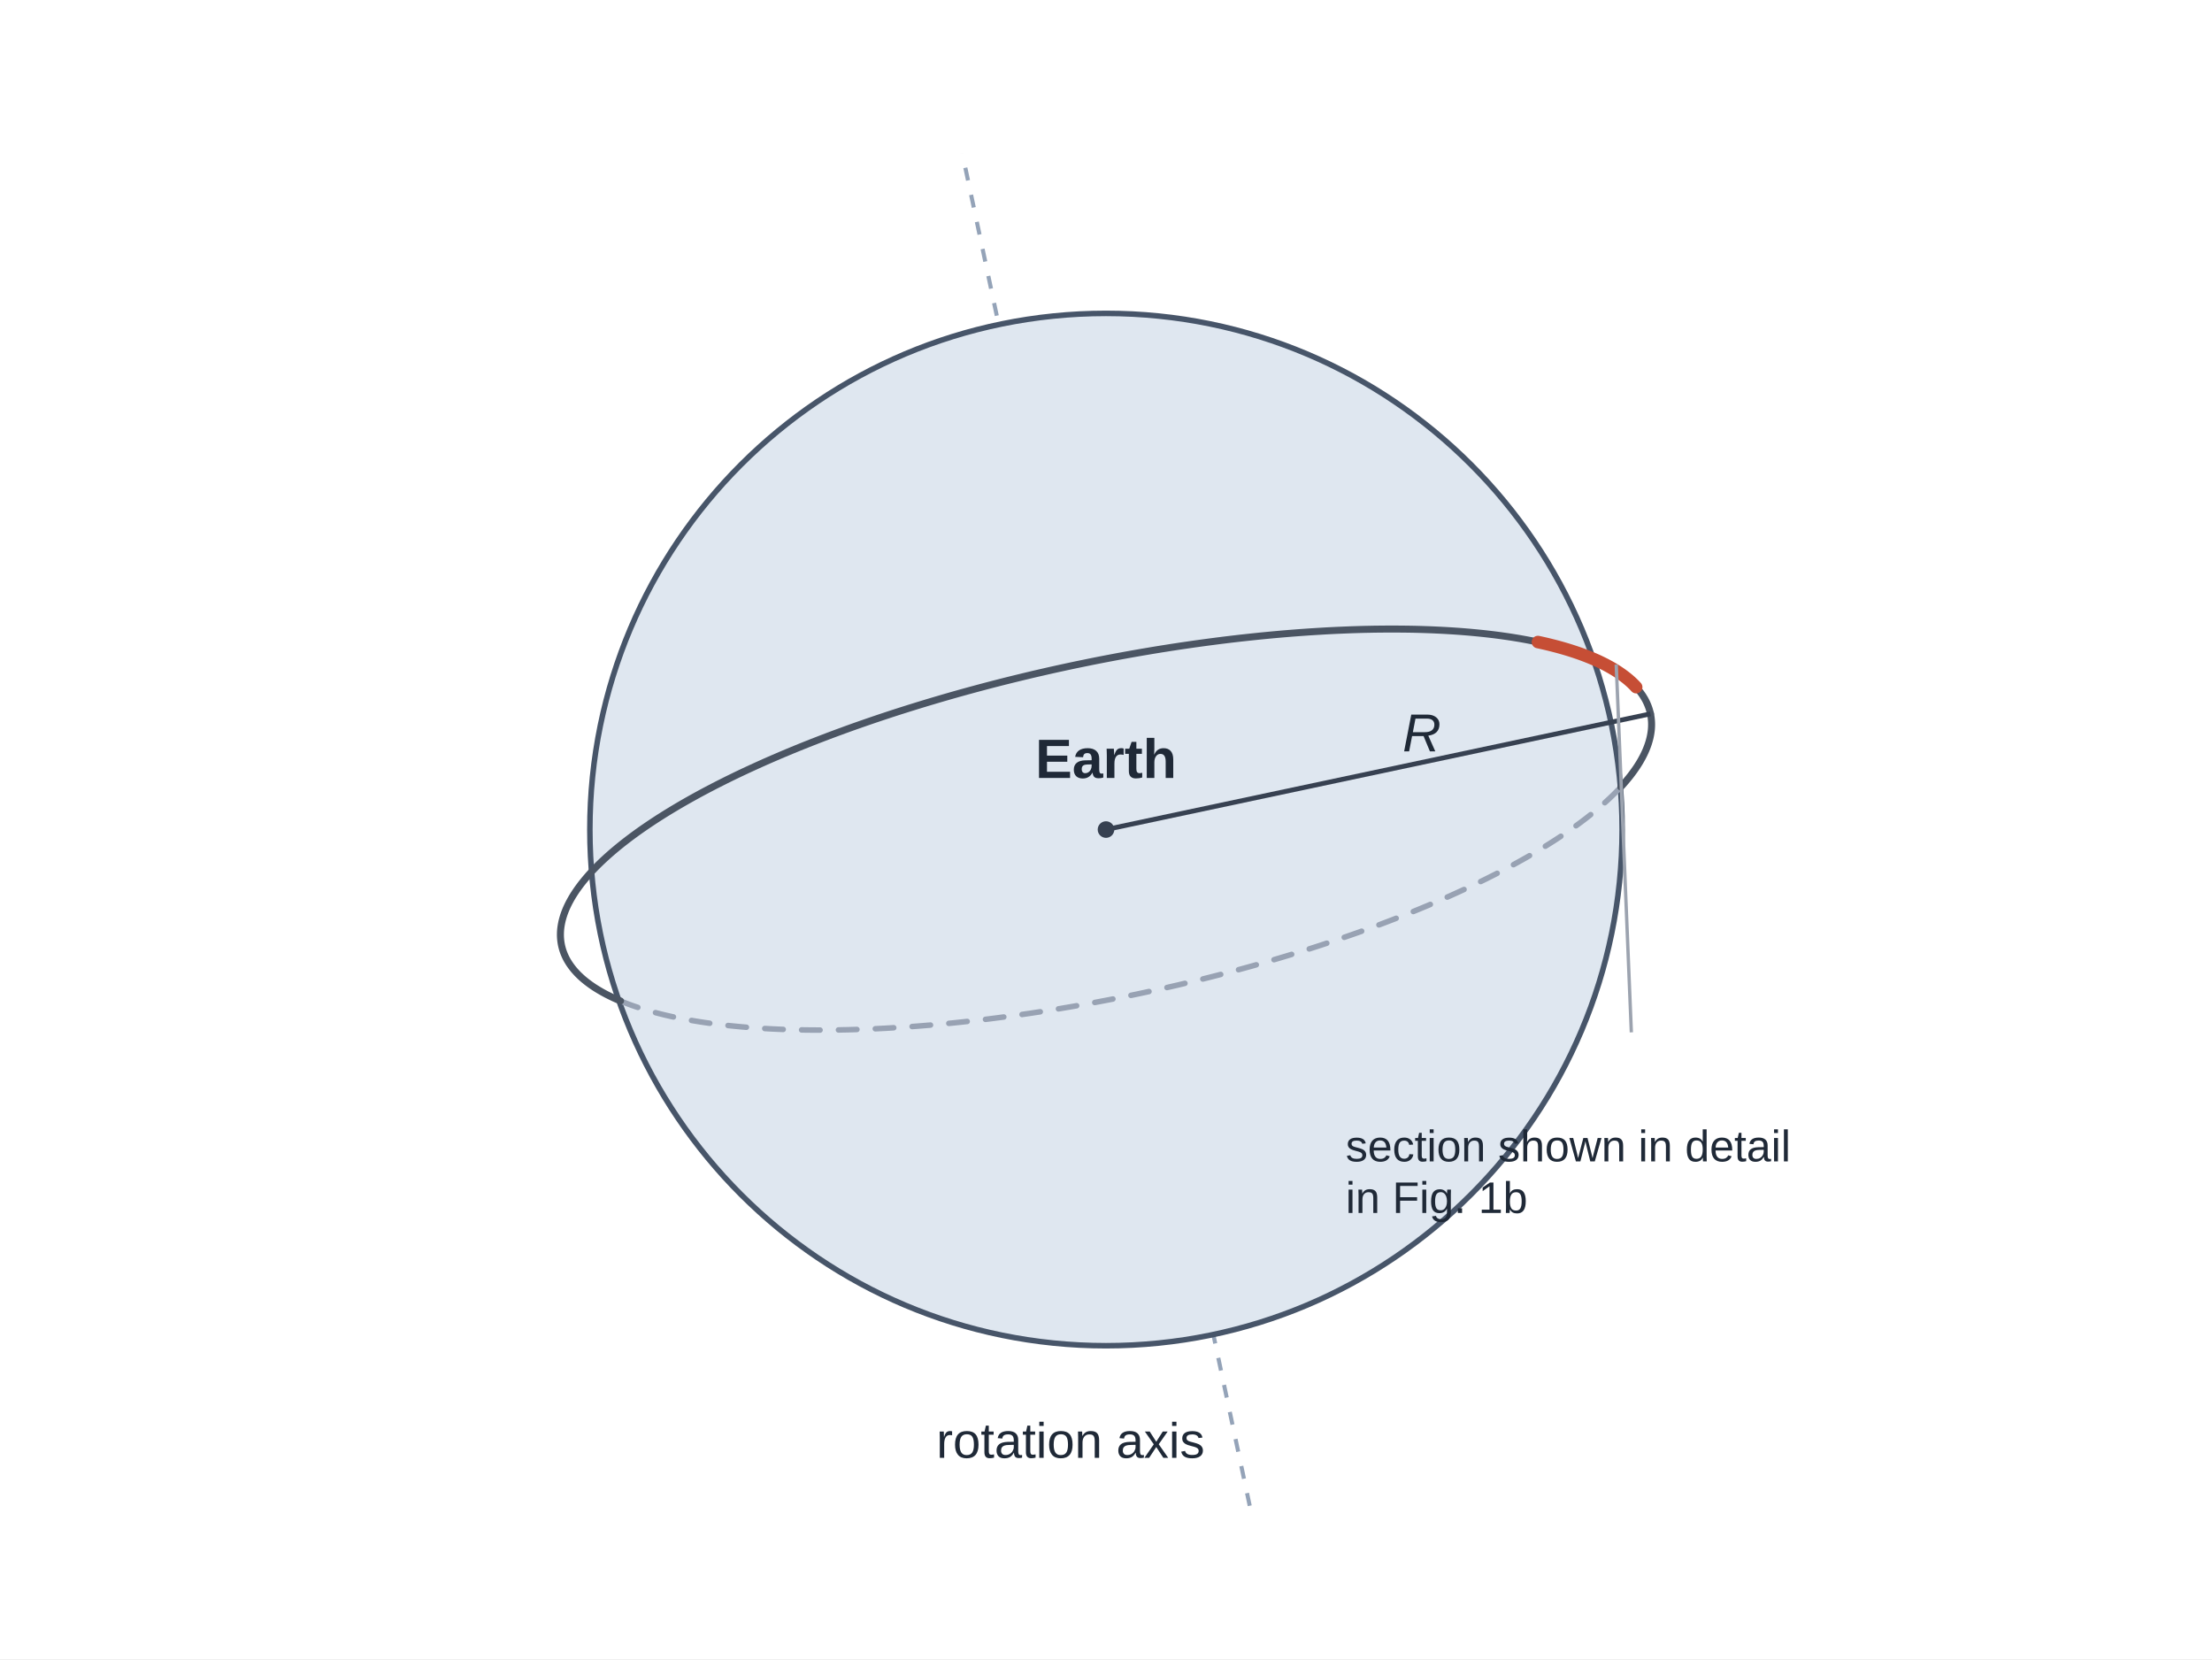
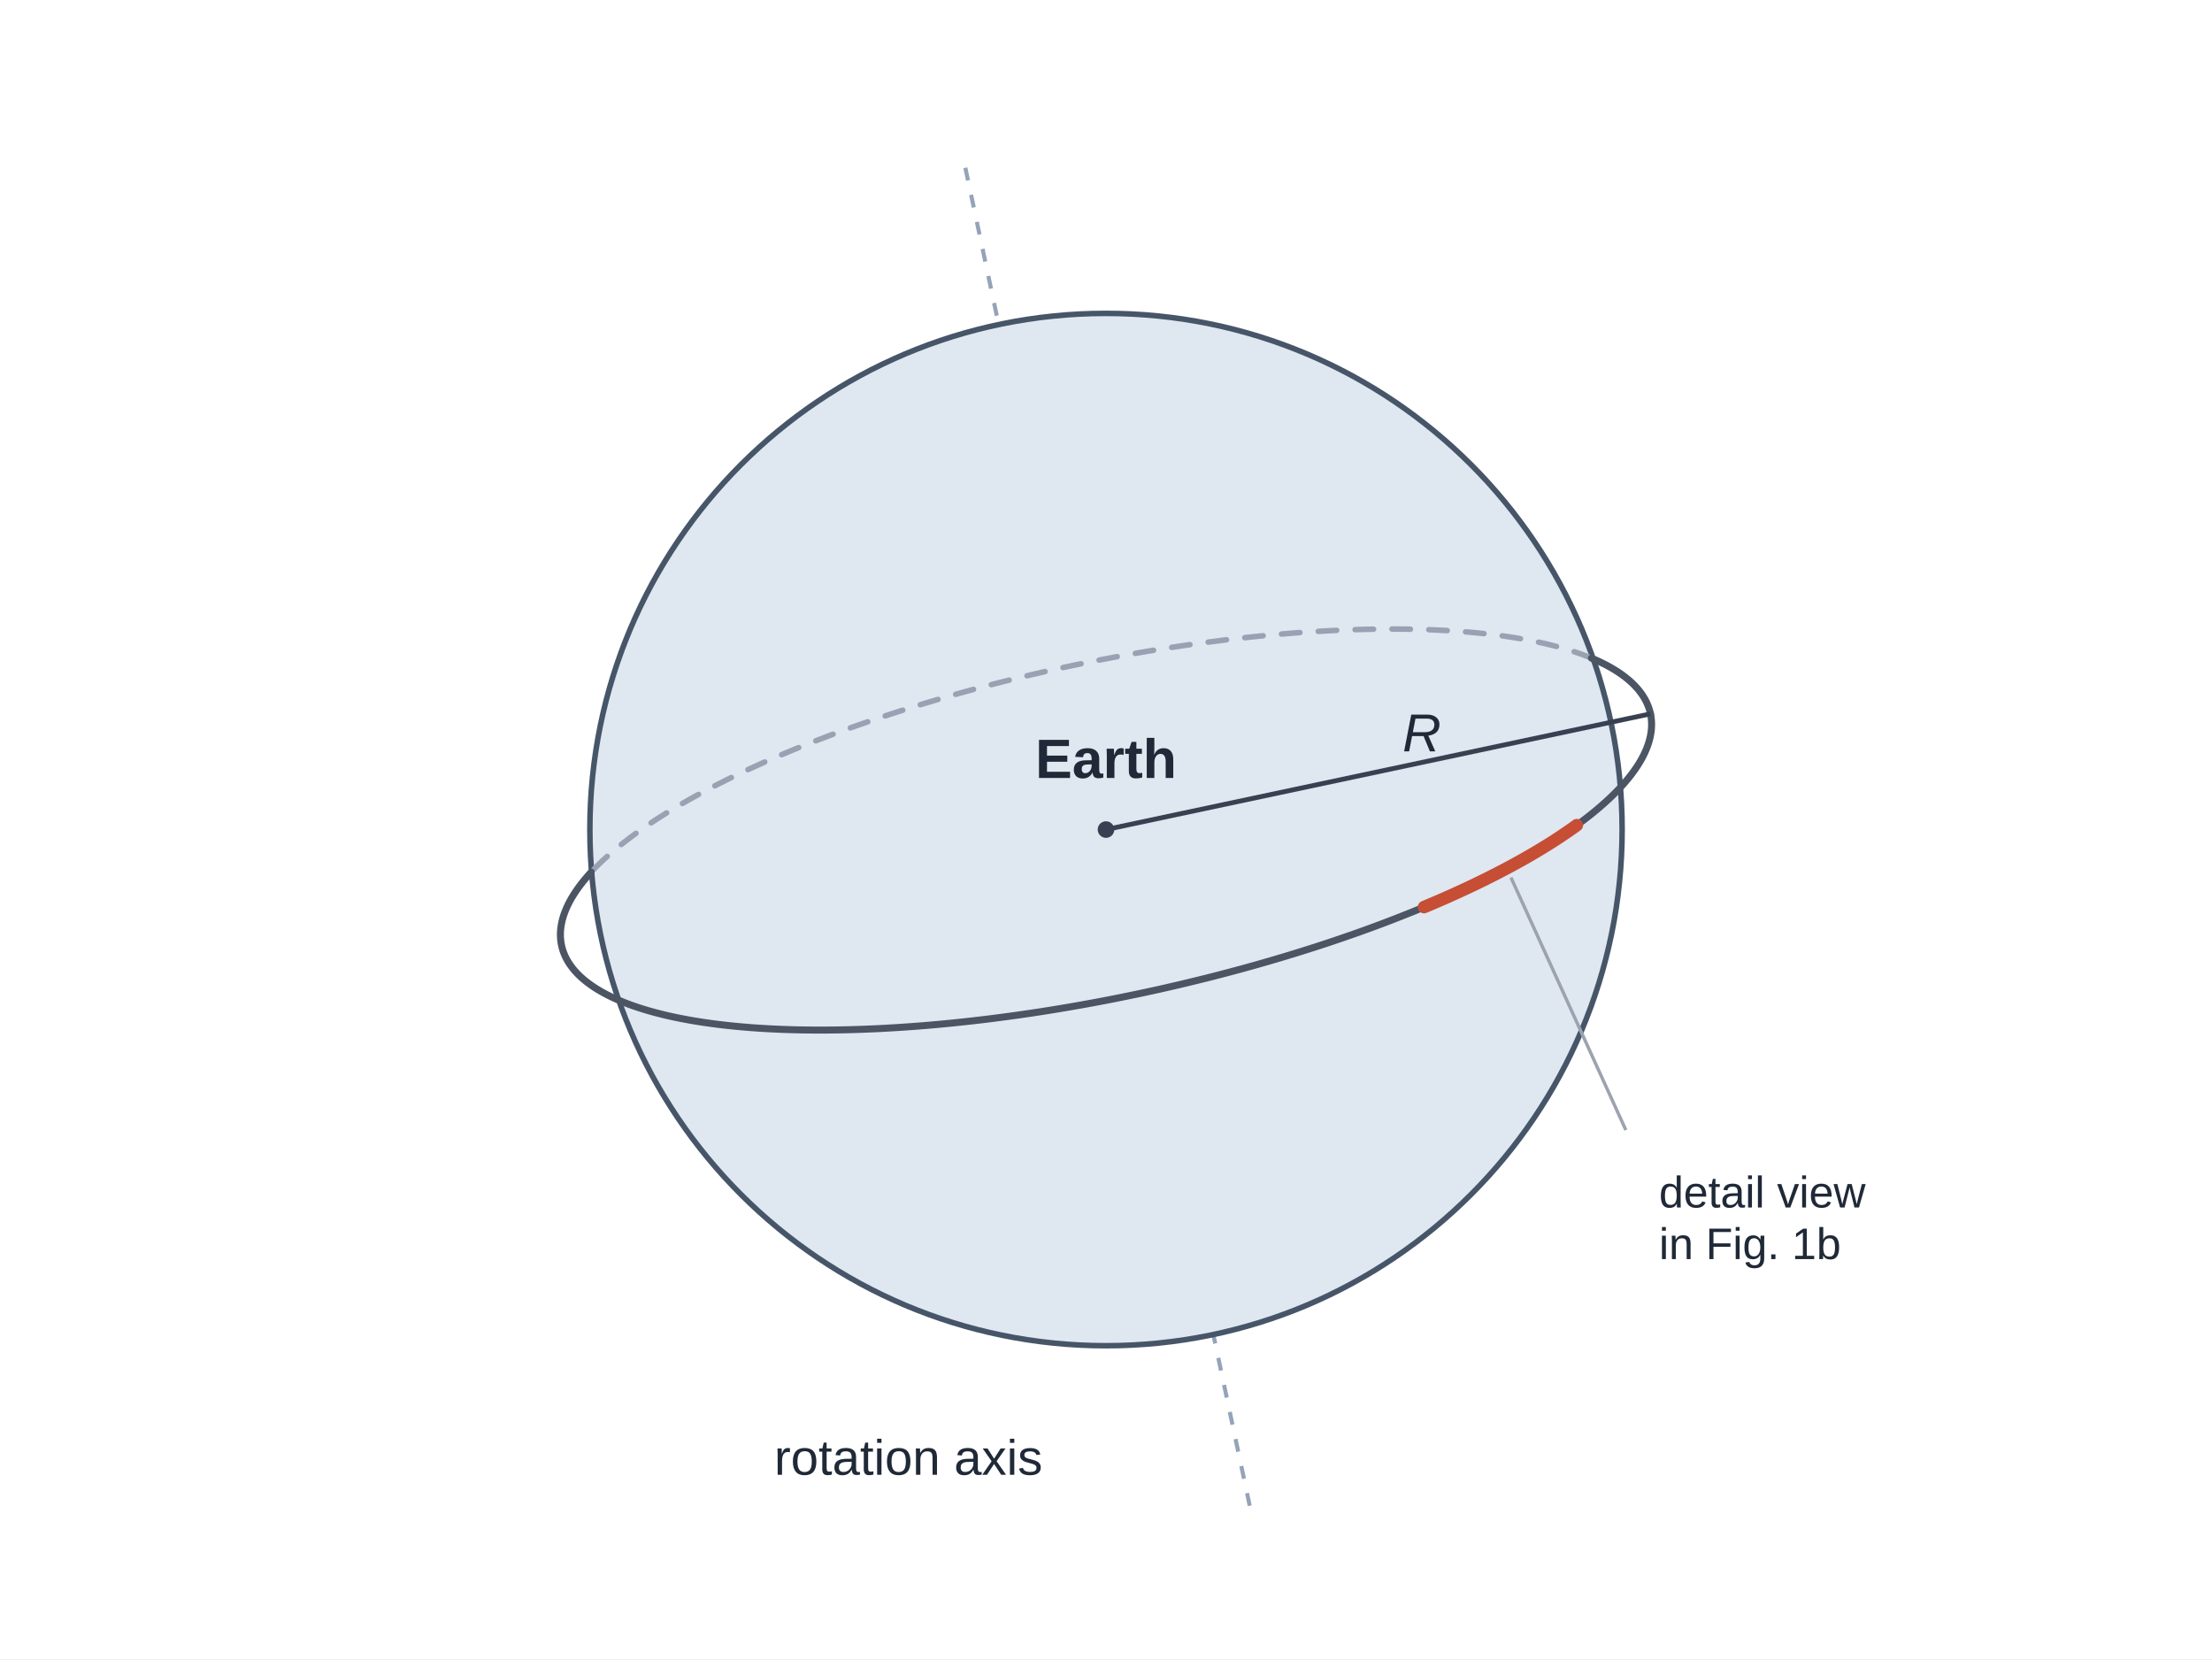
<svg xmlns="http://www.w3.org/2000/svg" width="1200" height="900" viewBox="0 0 1200 900" role="img" aria-labelledby="title desc">
  <defs>
    <style>
      text { font-family: Arial, Helvetica, sans-serif; fill: #1f2937; }
      .earth-fill { fill: #dfe7f0; }
      .earth-stroke { fill: none; stroke: #475569; stroke-width: 3.0; }
      .ring-visible { fill: none; stroke: #4b5563; stroke-width: 3.8; stroke-linecap: round; stroke-linejoin: round; }
      .ring-hidden { fill: none; stroke: #98a2b3; stroke-width: 3.0; stroke-dasharray: 10 10; stroke-linecap: round; stroke-linejoin: round; }
      .sector { fill: none; stroke: #c64e35; stroke-width: 6.8; stroke-linecap: round; }
      .radius { fill: none; stroke: #374151; stroke-width: 2.6; }
      .axis { fill: none; stroke: #94a3b8; stroke-width: 2.2; stroke-dasharray: 7 8; }
      .leader { fill: none; stroke: #9ca3af; stroke-width: 1.8; }
      .earth-label { font-size: 30px; font-weight: 600; }
      .label { font-size: 27px; font-weight: 500; }
      .label-small { font-size: 24px; font-weight: 500; }
      .math { font-size: 29px; font-style: italic; }
      .label-box { fill: #ffffff; stroke: #e2e8f0; stroke-width: 0.9; opacity: 0.92; }
      .center-dot { fill: #374151; }
    </style>
  </defs>
  <rect width="1200" height="900" fill="#ffffff" />
  <g id="earth_rotation_axis">
    <path d="M 677.97,816.81 L 522.03,83.19" class="axis" />
-     <text x="507.97" y="790.81" class="label">rotation axis</text>
+     <text x="420.00" y="800.00" class="label">rotation axis</text>
  </g>
  <g id="earth">
    <circle cx="600.00" cy="450.00" r="280.00" class="earth-fill" />
    <circle cx="600.00" cy="450.00" r="280.00" class="earth-stroke" />
    <text x="600.00" y="422.00" class="earth-label" text-anchor="middle">Earth</text>
  </g>
  <g id="ring_hidden">
-     <path d="M 336.65,542.99 L 337.84,543.48 L 339.05,543.96 L 340.28,544.44 L 341.53,544.91 L 342.79,545.37 L 344.08,545.82 L 345.39,546.26 L 346.72,546.70 L 348.06,547.13 L 349.43,547.56 L 350.81,547.97 L 352.21,548.38 L 353.64,548.78 L 355.08,549.18 L 356.54,549.56 L 358.02,549.94 L 359.51,550.31 L 361.03,550.68 L 362.56,551.03 L 364.11,551.38 L 365.68,551.72 L 367.27,552.05 L 368.87,552.38 L 370.49,552.69 L 372.13,553.00 L 373.79,553.30 L 375.46,553.60 L 377.16,553.88 L 378.86,554.16 L 380.59,554.43 L 382.33,554.69 L 384.09,554.94 L 385.86,555.19 L 387.66,555.43 L 389.46,555.66 L 391.29,555.88 L 393.13,556.09 L 394.98,556.30 L 396.85,556.49 L 398.74,556.68 L 400.64,556.86 L 402.56,557.04 L 404.49,557.20 L 406.43,557.36 L 408.40,557.51 L 410.37,557.65 L 412.36,557.78 L 414.37,557.90 L 416.39,558.02 L 418.42,558.13 L 420.46,558.22 L 422.52,558.32 L 424.60,558.40 L 426.69,558.47 L 428.79,558.54 L 430.90,558.60 L 433.03,558.65 L 435.16,558.69 L 437.32,558.72 L 439.48,558.74 L 441.66,558.76 L 443.84,558.77 L 446.04,558.77 L 448.26,558.76 L 450.48,558.74 L 452.71,558.72 L 454.96,558.69 L 457.22,558.64 L 459.49,558.60 L 461.76,558.54 L 464.05,558.47 L 466.35,558.40 L 468.66,558.31 L 470.98,558.22 L 473.31,558.12 L 475.65,558.02 L 478.00,557.90 L 480.36,557.78 L 482.72,557.64 L 485.10,557.50 L 487.48,557.35 L 489.88,557.20 L 492.28,557.03 L 494.69,556.86 L 497.11,556.68 L 499.53,556.49 L 501.97,556.29 L 504.41,556.09 L 506.86,555.87 L 509.31,555.65 L 511.77,555.42 L 514.24,555.18 L 516.72,554.94 L 519.20,554.68 L 521.69,554.42 L 524.18,554.15 L 526.68,553.88 L 529.18,553.59 L 531.70,553.30 L 534.21,553.00 L 536.73,552.69 L 539.26,552.37 L 541.79,552.04 L 544.32,551.71 L 546.86,551.37 L 549.40,551.02 L 551.95,550.67 L 554.50,550.30 L 557.05,549.93 L 559.61,549.56 L 562.17,549.17 L 564.74,548.78 L 567.30,548.37 L 569.87,547.97 L 572.44,547.55 L 575.01,547.13 L 577.59,546.69 L 580.16,546.26 L 582.74,545.81 L 585.32,545.36 L 587.90,544.90 L 590.48,544.43 L 593.06,543.96 L 595.65,543.47 L 598.23,542.98 L 600.81,542.49 L 603.39,541.99 L 605.98,541.48 L 608.56,540.96 L 611.14,540.43 L 613.72,539.90 L 616.30,539.37 L 618.88,538.82 L 621.46,538.27 L 624.03,537.71 L 626.61,537.15 L 629.18,536.58 L 631.75,536.00 L 634.31,535.41 L 636.88,534.82 L 639.44,534.23 L 642.00,533.62 L 644.55,533.01 L 647.10,532.39 L 649.65,531.77 L 652.20,531.14 L 654.74,530.51 L 657.27,529.87 L 659.80,529.22 L 662.33,528.57 L 664.85,527.91 L 667.37,527.24 L 669.88,526.57 L 672.39,525.89 L 674.89,525.21 L 677.39,524.52 L 679.88,523.83 L 682.36,523.13 L 684.84,522.42 L 687.31,521.71 L 689.78,520.99 L 692.23,520.27 L 694.69,519.54 L 697.13,518.81 L 699.56,518.07 L 701.99,517.33 L 704.41,516.58 L 706.83,515.83 L 709.23,515.07 L 711.63,514.31 L 714.02,513.54 L 716.40,512.77 L 718.77,511.99 L 721.13,511.21 L 723.48,510.42 L 725.82,509.63 L 728.15,508.83 L 730.48,508.03 L 732.79,507.23 L 735.09,506.42 L 737.39,505.61 L 739.67,504.79 L 741.94,503.97 L 744.20,503.14 L 746.45,502.31 L 748.69,501.48 L 750.92,500.64 L 753.14,499.79 L 755.34,498.95 L 757.53,498.10 L 759.71,497.25 L 761.88,496.39 L 764.04,495.53 L 766.18,494.67 L 768.31,493.80 L 770.43,492.93 L 772.54,492.05 L 774.63,491.18 L 776.71,490.30 L 778.77,489.41 L 780.82,488.53 L 782.86,487.64 L 784.89,486.75 L 786.90,485.85 L 788.89,484.95 L 790.87,484.05 L 792.84,483.15 L 794.79,482.25 L 796.73,481.34 L 798.65,480.43 L 800.56,479.52 L 802.45,478.60 L 804.33,477.68 L 806.19,476.77 L 808.03,475.84 L 809.86,474.92 L 811.68,474.00 L 813.47,473.07 L 815.25,472.14 L 817.02,471.21 L 818.77,470.28 L 820.50,469.35 L 822.21,468.41 L 823.91,467.47 L 825.59,466.54 L 827.25,465.60 L 828.90,464.66 L 830.53,463.72 L 832.14,462.78 L 833.73,461.83 L 835.31,460.89 L 836.87,459.94 L 838.41,459.00 L 839.93,458.05 L 841.43,457.10 L 842.92,456.16 L 844.38,455.21 L 845.83,454.26 L 847.26,453.31 L 848.67,452.36 L 850.06,451.41 L 851.43,450.47 L 852.79,449.52 L 854.12,448.57 L 855.43,447.62 L 856.73,446.67 L 858.01,445.72 L 859.26,444.77 L 860.50,443.82 L 861.71,442.88 L 862.91,441.93 L 864.09,440.98 L 865.24,440.04 L 866.38,439.09 L 867.49,438.15 L 868.59,437.21 L 869.66,436.26 L 870.72,435.32 L 871.75,434.38 L 872.77,433.44 L 873.76,432.51 L 874.73,431.57 L 875.68,430.64 L 876.61,429.70 L 877.52,428.77 L 878.41,427.84 L 879.27,426.91" class="ring-hidden" />
+     <path d="M 863.35,357.01 L 862.16,356.52 L 860.95,356.04 L 859.72,355.56 L 858.47,355.09 L 857.21,354.63 L 855.92,354.18 L 854.61,353.74 L 853.28,353.30 L 851.94,352.87 L 850.57,352.44 L 849.19,352.03 L 847.79,351.62 L 846.36,351.22 L 844.92,350.82 L 843.46,350.44 L 841.98,350.06 L 840.49,349.69 L 838.97,349.32 L 837.44,348.97 L 835.89,348.62 L 834.32,348.28 L 832.73,347.95 L 831.13,347.62 L 829.51,347.31 L 827.87,347.00 L 826.21,346.70 L 824.54,346.40 L 822.84,346.12 L 821.14,345.84 L 819.41,345.57 L 817.67,345.31 L 815.91,345.06 L 814.14,344.81 L 812.34,344.57 L 810.54,344.34 L 808.71,344.12 L 806.87,343.91 L 805.02,343.70 L 803.15,343.51 L 801.26,343.32 L 799.36,343.14 L 797.44,342.96 L 795.51,342.80 L 793.57,342.64 L 791.60,342.49 L 789.63,342.35 L 787.64,342.22 L 785.63,342.10 L 783.61,341.98 L 781.58,341.87 L 779.54,341.78 L 777.48,341.68 L 775.40,341.60 L 773.31,341.53 L 771.21,341.46 L 769.10,341.40 L 766.97,341.35 L 764.84,341.31 L 762.68,341.28 L 760.52,341.26 L 758.34,341.24 L 756.16,341.23 L 753.96,341.23 L 751.74,341.24 L 749.52,341.26 L 747.29,341.28 L 745.04,341.31 L 742.78,341.36 L 740.51,341.40 L 738.24,341.46 L 735.95,341.53 L 733.65,341.60 L 731.34,341.69 L 729.02,341.78 L 726.69,341.88 L 724.35,341.98 L 722.00,342.10 L 719.64,342.22 L 717.28,342.36 L 714.90,342.50 L 712.52,342.65 L 710.12,342.80 L 707.72,342.97 L 705.31,343.14 L 702.89,343.32 L 700.47,343.51 L 698.03,343.71 L 695.59,343.91 L 693.14,344.13 L 690.69,344.35 L 688.23,344.58 L 685.76,344.82 L 683.28,345.06 L 680.80,345.32 L 678.31,345.58 L 675.82,345.85 L 673.32,346.12 L 670.82,346.41 L 668.30,346.70 L 665.79,347.00 L 663.27,347.31 L 660.74,347.63 L 658.21,347.96 L 655.68,348.29 L 653.14,348.63 L 650.60,348.98 L 648.05,349.33 L 645.50,349.70 L 642.95,350.07 L 640.39,350.44 L 637.83,350.83 L 635.26,351.22 L 632.70,351.63 L 630.13,352.03 L 627.56,352.45 L 624.99,352.87 L 622.41,353.31 L 619.84,353.74 L 617.26,354.19 L 614.68,354.64 L 612.10,355.10 L 609.52,355.57 L 606.94,356.04 L 604.35,356.53 L 601.77,357.02 L 599.19,357.51 L 596.61,358.01 L 594.02,358.52 L 591.44,359.04 L 588.86,359.57 L 586.28,360.10 L 583.70,360.63 L 581.12,361.18 L 578.54,361.73 L 575.97,362.29 L 573.39,362.85 L 570.82,363.42 L 568.25,364.00 L 565.69,364.59 L 563.12,365.18 L 560.56,365.77 L 558.00,366.38 L 555.45,366.99 L 552.90,367.61 L 550.35,368.23 L 547.80,368.86 L 545.26,369.49 L 542.73,370.13 L 540.20,370.78 L 537.67,371.43 L 535.15,372.09 L 532.63,372.76 L 530.12,373.43 L 527.61,374.11 L 525.11,374.79 L 522.61,375.48 L 520.12,376.17 L 517.64,376.87 L 515.16,377.58 L 512.69,378.29 L 510.22,379.01 L 507.77,379.73 L 505.31,380.46 L 502.87,381.19 L 500.44,381.93 L 498.01,382.67 L 495.59,383.42 L 493.17,384.17 L 490.77,384.93 L 488.37,385.69 L 485.98,386.46 L 483.60,387.23 L 481.23,388.01 L 478.87,388.79 L 476.52,389.58 L 474.18,390.37 L 471.85,391.17 L 469.52,391.97 L 467.21,392.77 L 464.91,393.58 L 462.61,394.39 L 460.33,395.21 L 458.06,396.03 L 455.80,396.86 L 453.55,397.69 L 451.31,398.52 L 449.08,399.36 L 446.86,400.21 L 444.66,401.05 L 442.47,401.90 L 440.29,402.75 L 438.12,403.61 L 435.96,404.47 L 433.82,405.33 L 431.69,406.20 L 429.57,407.07 L 427.46,407.95 L 425.37,408.82 L 423.29,409.70 L 421.23,410.59 L 419.18,411.47 L 417.14,412.36 L 415.11,413.25 L 413.10,414.15 L 411.11,415.05 L 409.13,415.95 L 407.16,416.85 L 405.21,417.75 L 403.27,418.66 L 401.35,419.57 L 399.44,420.48 L 397.55,421.40 L 395.67,422.32 L 393.81,423.23 L 391.97,424.16 L 390.14,425.08 L 388.32,426.00 L 386.53,426.93 L 384.75,427.86 L 382.98,428.79 L 381.23,429.72 L 379.50,430.65 L 377.79,431.59 L 376.09,432.53 L 374.41,433.46 L 372.75,434.40 L 371.10,435.34 L 369.47,436.28 L 367.86,437.22 L 366.27,438.17 L 364.69,439.11 L 363.13,440.06 L 361.59,441.00 L 360.07,441.95 L 358.57,442.90 L 357.08,443.84 L 355.62,444.79 L 354.17,445.74 L 352.74,446.69 L 351.33,447.64 L 349.94,448.59 L 348.57,449.53 L 347.21,450.48 L 345.88,451.43 L 344.57,452.38 L 343.27,453.33 L 341.99,454.28 L 340.74,455.23 L 339.50,456.18 L 338.29,457.12 L 337.09,458.07 L 335.91,459.02 L 334.76,459.96 L 333.62,460.91 L 332.51,461.85 L 331.41,462.79 L 330.34,463.74 L 329.28,464.68 L 328.25,465.62 L 327.23,466.56 L 326.24,467.49 L 325.27,468.43 L 324.32,469.36 L 323.39,470.30 L 322.48,471.23 L 321.59,472.16 L 320.73,473.09" class="ring-hidden" />
  </g>
  <g id="ring_visible">
-     <path d="M 895.38,387.22 L 895.20,386.44 L 895.00,385.68 L 894.78,384.91 L 894.54,384.15 L 894.27,383.40 L 893.98,382.65 L 893.67,381.91 L 893.34,381.17 L 892.98,380.44 L 892.61,379.71 L 892.21,378.99 L 891.78,378.28 L 891.34,377.56 L 890.87,376.86 L 890.38,376.16 L 889.87,375.47 L 889.34,374.78 L 888.79,374.09 L 888.21,373.42 L 887.61,372.75 L 886.99,372.08 L 886.35,371.42 L 885.68,370.77 L 885.00,370.12 L 884.29,369.48 L 883.56,368.84 L 882.81,368.22 L 882.03,367.59 L 881.24,366.98 L 880.42,366.37 L 879.59,365.76 L 878.73,365.17 L 877.85,364.57 L 876.95,363.99 L 876.03,363.41 L 875.08,362.84 L 874.12,362.28 L 873.14,361.72 L 872.13,361.17 L 871.11,360.62 L 870.06,360.09 L 868.99,359.56 L 867.90,359.03 L 866.80,358.51 L 865.67,358.00 L 864.52,357.50 L 863.35,357.01 L 862.16,356.52 L 860.95,356.04 L 859.72,355.56 L 858.47,355.09 L 857.21,354.63 L 855.92,354.18 L 854.61,353.74 L 853.28,353.30 L 851.94,352.87 L 850.57,352.44 L 849.19,352.03 L 847.79,351.62 L 846.36,351.22 L 844.92,350.82 L 843.46,350.44 L 841.98,350.06 L 840.49,349.69 L 838.97,349.32 L 837.44,348.97 L 835.89,348.62 L 834.32,348.28 L 832.73,347.95 L 831.13,347.62 L 829.51,347.31 L 827.87,347.00 L 826.21,346.70 L 824.54,346.40 L 822.84,346.12 L 821.14,345.84 L 819.41,345.57 L 817.67,345.31 L 815.91,345.06 L 814.14,344.81 L 812.34,344.57 L 810.54,344.34 L 808.71,344.12 L 806.87,343.91 L 805.02,343.70 L 803.15,343.51 L 801.26,343.32 L 799.36,343.14 L 797.44,342.96 L 795.51,342.80 L 793.57,342.64 L 791.60,342.49 L 789.63,342.35 L 787.64,342.22 L 785.63,342.10 L 783.61,341.98 L 781.58,341.87 L 779.54,341.78 L 777.48,341.68 L 775.40,341.60 L 773.31,341.53 L 771.21,341.46 L 769.10,341.40 L 766.97,341.35 L 764.84,341.31 L 762.68,341.28 L 760.52,341.26 L 758.34,341.24 L 756.16,341.23 L 753.96,341.23 L 751.74,341.24 L 749.52,341.26 L 747.29,341.28 L 745.04,341.31 L 742.78,341.36 L 740.51,341.40 L 738.24,341.46 L 735.95,341.53 L 733.65,341.60 L 731.34,341.69 L 729.02,341.78 L 726.69,341.88 L 724.35,341.98 L 722.00,342.10 L 719.64,342.22 L 717.28,342.36 L 714.90,342.50 L 712.52,342.65 L 710.12,342.80 L 707.72,342.97 L 705.31,343.14 L 702.89,343.32 L 700.47,343.51 L 698.03,343.71 L 695.59,343.91 L 693.14,344.13 L 690.69,344.35 L 688.23,344.58 L 685.76,344.82 L 683.28,345.06 L 680.80,345.32 L 678.31,345.58 L 675.82,345.85 L 673.32,346.12 L 670.82,346.41 L 668.30,346.70 L 665.79,347.00 L 663.27,347.31 L 660.74,347.63 L 658.21,347.96 L 655.68,348.29 L 653.14,348.63 L 650.60,348.98 L 648.05,349.33 L 645.50,349.70 L 642.95,350.07 L 640.39,350.44 L 637.83,350.83 L 635.26,351.22 L 632.70,351.63 L 630.13,352.03 L 627.56,352.45 L 624.99,352.87 L 622.41,353.31 L 619.84,353.74 L 617.26,354.19 L 614.68,354.64 L 612.10,355.10 L 609.52,355.57 L 606.94,356.04 L 604.35,356.53 L 601.77,357.02 L 599.19,357.51 L 596.61,358.01 L 594.02,358.52 L 591.44,359.04 L 588.86,359.57 L 586.28,360.10 L 583.70,360.63 L 581.12,361.18 L 578.54,361.73 L 575.97,362.29 L 573.39,362.85 L 570.82,363.42 L 568.25,364.00 L 565.69,364.59 L 563.12,365.18 L 560.56,365.77 L 558.00,366.38 L 555.45,366.99 L 552.90,367.61 L 550.35,368.23 L 547.80,368.86 L 545.26,369.49 L 542.73,370.13 L 540.20,370.78 L 537.67,371.43 L 535.15,372.09 L 532.63,372.76 L 530.12,373.43 L 527.61,374.11 L 525.11,374.79 L 522.61,375.48 L 520.12,376.17 L 517.64,376.87 L 515.16,377.58 L 512.69,378.29 L 510.22,379.01 L 507.77,379.73 L 505.31,380.46 L 502.87,381.19 L 500.44,381.93 L 498.01,382.67 L 495.59,383.42 L 493.17,384.17 L 490.77,384.93 L 488.37,385.69 L 485.98,386.46 L 483.60,387.23 L 481.23,388.01 L 478.87,388.79 L 476.52,389.58 L 474.18,390.37 L 471.85,391.17 L 469.52,391.97 L 467.21,392.77 L 464.91,393.58 L 462.61,394.39 L 460.33,395.21 L 458.06,396.03 L 455.80,396.86 L 453.55,397.69 L 451.31,398.52 L 449.08,399.36 L 446.86,400.21 L 444.66,401.05 L 442.47,401.90 L 440.29,402.75 L 438.12,403.61 L 435.96,404.47 L 433.82,405.33 L 431.69,406.20 L 429.57,407.07 L 427.46,407.95 L 425.37,408.82 L 423.29,409.70 L 421.23,410.59 L 419.18,411.47 L 417.14,412.36 L 415.11,413.25 L 413.10,414.15 L 411.11,415.05 L 409.13,415.95 L 407.16,416.85 L 405.21,417.75 L 403.27,418.66 L 401.35,419.57 L 399.44,420.48 L 397.55,421.40 L 395.67,422.32 L 393.81,423.23 L 391.97,424.16 L 390.14,425.08 L 388.32,426.00 L 386.53,426.93 L 384.75,427.86 L 382.98,428.79 L 381.23,429.72 L 379.50,430.65 L 377.79,431.59 L 376.09,432.53 L 374.41,433.46 L 372.75,434.40 L 371.10,435.34 L 369.47,436.28 L 367.86,437.22 L 366.27,438.17 L 364.69,439.11 L 363.13,440.06 L 361.59,441.00 L 360.07,441.95 L 358.57,442.90 L 357.08,443.84 L 355.62,444.79 L 354.17,445.74 L 352.74,446.69 L 351.33,447.64 L 349.94,448.59 L 348.57,449.53 L 347.21,450.48 L 345.88,451.43 L 344.57,452.38 L 343.27,453.33 L 341.99,454.28 L 340.74,455.23 L 339.50,456.18 L 338.29,457.12 L 337.09,458.07 L 335.91,459.02 L 334.76,459.96 L 333.62,460.91 L 332.51,461.85 L 331.41,462.79 L 330.34,463.74 L 329.28,464.68 L 328.25,465.62 L 327.23,466.56 L 326.24,467.49 L 325.27,468.43 L 324.32,469.36 L 323.39,470.30 L 322.48,471.23 L 321.59,472.16 L 320.73,473.09 L 319.88,474.01 L 319.06,474.94 L 318.26,475.86 L 317.48,476.78 L 316.72,477.70 L 315.98,478.62 L 315.26,479.53 L 314.57,480.45 L 313.90,481.36 L 313.25,482.26 L 312.62,483.17 L 312.01,484.07 L 311.43,484.97 L 310.86,485.87 L 310.32,486.76 L 309.80,487.66 L 309.31,488.55 L 308.83,489.43 L 308.38,490.31 L 307.95,491.19 L 307.54,492.07 L 307.15,492.95 L 306.79,493.82 L 306.45,494.68 L 306.13,495.55 L 305.83,496.41 L 305.56,497.26 L 305.31,498.12 L 305.08,498.97 L 304.87,499.81 L 304.69,500.65 L 304.53,501.49 L 304.39,502.33 L 304.27,503.16 L 304.17,503.98 L 304.10,504.80 L 304.05,505.62 L 304.03,506.44 L 304.02,507.24 L 304.04,508.05 L 304.08,508.85 L 304.15,509.65 L 304.23,510.44 L 304.34,511.22 L 304.47,512.01 L 304.62,512.78 L 304.80,513.56 L 305.00,514.32 L 305.22,515.09 L 305.46,515.85 L 305.73,516.60 L 306.02,517.35 L 306.33,518.09 L 306.66,518.83 L 307.02,519.56 L 307.39,520.29 L 307.79,521.01 L 308.22,521.72 L 308.66,522.44 L 309.13,523.14 L 309.62,523.84 L 310.13,524.53 L 310.66,525.22 L 311.21,525.91 L 311.79,526.58 L 312.39,527.25 L 313.01,527.92 L 313.65,528.58 L 314.32,529.23 L 315.00,529.88 L 315.71,530.52 L 316.44,531.16 L 317.19,531.78 L 317.97,532.41 L 318.76,533.02 L 319.58,533.63 L 320.41,534.24 L 321.27,534.83 L 322.15,535.43 L 323.05,536.01 L 323.97,536.59 L 324.92,537.16 L 325.88,537.72 L 326.86,538.28 L 327.87,538.83 L 328.89,539.38 L 329.94,539.91 L 331.01,540.44 L 332.10,540.97 L 333.20,541.49 L 334.33,542.00 L 335.48,542.50 L 336.65,542.99" class="ring-visible" />
-     <path d="M 879.27,426.91 L 880.12,425.99 L 880.94,425.06 L 881.74,424.14 L 882.52,423.22 L 883.28,422.30 L 884.02,421.38 L 884.74,420.47 L 885.43,419.55 L 886.10,418.64 L 886.75,417.74 L 887.38,416.83 L 887.99,415.93 L 888.57,415.03 L 889.14,414.13 L 889.68,413.24 L 890.20,412.34 L 890.69,411.45 L 891.17,410.57 L 891.62,409.69 L 892.05,408.81 L 892.46,407.93 L 892.85,407.05 L 893.21,406.18 L 893.55,405.32 L 893.87,404.45 L 894.17,403.59 L 894.44,402.74 L 894.69,401.88 L 894.92,401.03 L 895.13,400.19 L 895.31,399.35 L 895.47,398.51 L 895.61,397.67 L 895.73,396.84 L 895.83,396.02 L 895.90,395.20 L 895.95,394.38 L 895.97,393.56 L 895.98,392.76 L 895.96,391.95 L 895.92,391.15 L 895.85,390.35 L 895.77,389.56 L 895.66,388.78 L 895.53,387.99 L 895.38,387.22" class="ring-visible" />
-     <path d="M 887.61,372.75 L 886.99,372.08 L 886.35,371.42 L 885.68,370.77 L 885.00,370.12 L 884.29,369.48 L 883.56,368.84 L 882.81,368.22 L 882.03,367.59 L 881.24,366.98 L 880.42,366.37 L 879.59,365.76 L 878.73,365.17 L 877.85,364.57 L 876.95,363.99 L 876.03,363.41 L 875.08,362.84 L 874.12,362.28 L 873.14,361.72 L 872.13,361.17 L 871.11,360.62 L 870.06,360.09 L 868.99,359.56 L 867.90,359.03 L 866.80,358.51 L 865.67,358.00 L 864.52,357.50 L 863.35,357.01 L 862.16,356.52 L 860.95,356.04 L 859.72,355.56 L 858.47,355.09 L 857.21,354.63 L 855.92,354.18 L 854.61,353.74 L 853.28,353.30 L 851.94,352.87 L 850.57,352.44 L 849.19,352.03 L 847.79,351.62 L 846.36,351.22 L 844.92,350.82 L 843.46,350.44 L 841.98,350.06 L 840.49,349.69 L 838.97,349.32 L 837.44,348.97 L 835.89,348.62 L 834.32,348.28" class="sector" />
+     <path d="M 895.38,387.22 L 895.20,386.44 L 895.00,385.68 L 894.78,384.91 L 894.54,384.15 L 894.27,383.40 L 893.98,382.65 L 893.67,381.91 L 893.34,381.17 L 892.98,380.44 L 892.61,379.71 L 892.21,378.99 L 891.78,378.28 L 891.34,377.56 L 890.87,376.86 L 890.38,376.16 L 889.87,375.47 L 889.34,374.78 L 888.79,374.09 L 888.21,373.42 L 887.61,372.75 L 886.99,372.08 L 886.35,371.42 L 885.68,370.77 L 885.00,370.12 L 884.29,369.48 L 883.56,368.84 L 882.81,368.22 L 882.03,367.59 L 881.24,366.98 L 880.42,366.37 L 879.59,365.76 L 878.73,365.17 L 877.85,364.57 L 876.95,363.99 L 876.03,363.41 L 875.08,362.84 L 874.12,362.28 L 873.14,361.72 L 872.13,361.17 L 871.11,360.62 L 870.06,360.09 L 868.99,359.56 L 867.90,359.03 L 866.80,358.51 L 865.67,358.00 L 864.52,357.50 L 863.35,357.01" class="ring-visible" />
+     <path d="M 320.73,473.09 L 319.88,474.01 L 319.06,474.94 L 318.26,475.86 L 317.48,476.78 L 316.72,477.70 L 315.98,478.62 L 315.26,479.53 L 314.57,480.45 L 313.90,481.36 L 313.25,482.26 L 312.62,483.17 L 312.01,484.07 L 311.43,484.97 L 310.86,485.87 L 310.32,486.76 L 309.80,487.66 L 309.31,488.55 L 308.83,489.43 L 308.38,490.31 L 307.95,491.19 L 307.54,492.07 L 307.15,492.95 L 306.79,493.82 L 306.45,494.68 L 306.13,495.55 L 305.83,496.41 L 305.56,497.26 L 305.31,498.12 L 305.08,498.97 L 304.87,499.81 L 304.69,500.65 L 304.53,501.49 L 304.39,502.33 L 304.27,503.16 L 304.17,503.98 L 304.10,504.80 L 304.05,505.62 L 304.03,506.44 L 304.02,507.24 L 304.04,508.05 L 304.08,508.85 L 304.15,509.65 L 304.23,510.44 L 304.34,511.22 L 304.47,512.01 L 304.62,512.78 L 304.80,513.56 L 305.00,514.32 L 305.22,515.09 L 305.46,515.85 L 305.73,516.60 L 306.02,517.35 L 306.33,518.09 L 306.66,518.83 L 307.02,519.56 L 307.39,520.29 L 307.79,521.01 L 308.22,521.72 L 308.66,522.44 L 309.13,523.14 L 309.62,523.84 L 310.13,524.53 L 310.66,525.22 L 311.21,525.91 L 311.79,526.58 L 312.39,527.25 L 313.01,527.92 L 313.65,528.58 L 314.32,529.23 L 315.00,529.88 L 315.71,530.52 L 316.44,531.16 L 317.19,531.78 L 317.97,532.41 L 318.76,533.02 L 319.58,533.63 L 320.41,534.24 L 321.27,534.83 L 322.15,535.43 L 323.05,536.01 L 323.97,536.59 L 324.92,537.16 L 325.88,537.72 L 326.86,538.28 L 327.87,538.83 L 328.89,539.38 L 329.94,539.91 L 331.01,540.44 L 332.10,540.97 L 333.20,541.49 L 334.33,542.00 L 335.48,542.50 L 336.65,542.99 L 337.84,543.48 L 339.05,543.96 L 340.28,544.44 L 341.53,544.91 L 342.79,545.37 L 344.08,545.82 L 345.39,546.26 L 346.72,546.70 L 348.06,547.13 L 349.43,547.56 L 350.81,547.97 L 352.21,548.38 L 353.64,548.78 L 355.08,549.18 L 356.54,549.56 L 358.02,549.94 L 359.51,550.31 L 361.03,550.68 L 362.56,551.03 L 364.11,551.38 L 365.68,551.72 L 367.27,552.05 L 368.87,552.38 L 370.49,552.69 L 372.13,553.00 L 373.79,553.30 L 375.46,553.60 L 377.16,553.88 L 378.86,554.16 L 380.59,554.43 L 382.33,554.69 L 384.09,554.94 L 385.86,555.19 L 387.66,555.43 L 389.46,555.66 L 391.29,555.88 L 393.13,556.09 L 394.98,556.30 L 396.85,556.49 L 398.74,556.68 L 400.64,556.86 L 402.56,557.04 L 404.49,557.20 L 406.43,557.36 L 408.40,557.51 L 410.37,557.65 L 412.36,557.78 L 414.37,557.90 L 416.39,558.02 L 418.42,558.13 L 420.46,558.22 L 422.52,558.32 L 424.60,558.40 L 426.69,558.47 L 428.79,558.54 L 430.90,558.60 L 433.03,558.65 L 435.16,558.69 L 437.32,558.72 L 439.48,558.74 L 441.66,558.76 L 443.84,558.77 L 446.04,558.77 L 448.26,558.76 L 450.48,558.74 L 452.71,558.72 L 454.96,558.69 L 457.22,558.64 L 459.49,558.60 L 461.76,558.54 L 464.05,558.47 L 466.35,558.40 L 468.66,558.31 L 470.98,558.22 L 473.31,558.12 L 475.65,558.02 L 478.00,557.90 L 480.36,557.78 L 482.72,557.64 L 485.10,557.50 L 487.48,557.35 L 489.88,557.20 L 492.28,557.03 L 494.69,556.86 L 497.11,556.68 L 499.53,556.49 L 501.97,556.29 L 504.41,556.09 L 506.86,555.87 L 509.31,555.65 L 511.77,555.42 L 514.24,555.18 L 516.72,554.94 L 519.20,554.68 L 521.69,554.42 L 524.18,554.15 L 526.68,553.88 L 529.18,553.59 L 531.70,553.30 L 534.21,553.00 L 536.73,552.69 L 539.26,552.37 L 541.79,552.04 L 544.32,551.71 L 546.86,551.37 L 549.40,551.02 L 551.95,550.67 L 554.50,550.30 L 557.05,549.93 L 559.61,549.56 L 562.17,549.17 L 564.74,548.78 L 567.30,548.37 L 569.87,547.97 L 572.44,547.55 L 575.01,547.13 L 577.59,546.69 L 580.16,546.26 L 582.74,545.81 L 585.32,545.36 L 587.90,544.90 L 590.48,544.43 L 593.06,543.96 L 595.65,543.47 L 598.23,542.98 L 600.81,542.49 L 603.39,541.99 L 605.98,541.48 L 608.56,540.96 L 611.14,540.43 L 613.72,539.90 L 616.30,539.37 L 618.88,538.82 L 621.46,538.27 L 624.03,537.71 L 626.61,537.15 L 629.18,536.58 L 631.75,536.00 L 634.31,535.41 L 636.88,534.82 L 639.44,534.23 L 642.00,533.62 L 644.55,533.01 L 647.10,532.39 L 649.65,531.77 L 652.20,531.14 L 654.74,530.51 L 657.27,529.87 L 659.80,529.22 L 662.33,528.57 L 664.85,527.91 L 667.37,527.24 L 669.88,526.57 L 672.39,525.89 L 674.89,525.21 L 677.39,524.52 L 679.88,523.83 L 682.36,523.13 L 684.84,522.42 L 687.31,521.71 L 689.78,520.99 L 692.23,520.27 L 694.69,519.54 L 697.13,518.81 L 699.56,518.07 L 701.99,517.33 L 704.41,516.58 L 706.83,515.83 L 709.23,515.07 L 711.63,514.31 L 714.02,513.54 L 716.40,512.77 L 718.77,511.99 L 721.13,511.21 L 723.48,510.42 L 725.82,509.63 L 728.15,508.83 L 730.48,508.03 L 732.79,507.23 L 735.09,506.42 L 737.39,505.61 L 739.67,504.79 L 741.94,503.97 L 744.20,503.14 L 746.45,502.31 L 748.69,501.48 L 750.92,500.64 L 753.14,499.79 L 755.34,498.95 L 757.53,498.10 L 759.71,497.25 L 761.88,496.39 L 764.04,495.53 L 766.18,494.67 L 768.31,493.80 L 770.43,492.93 L 772.54,492.05 L 774.63,491.18 L 776.71,490.30 L 778.77,489.41 L 780.82,488.53 L 782.86,487.64 L 784.89,486.75 L 786.90,485.85 L 788.89,484.95 L 790.87,484.05 L 792.84,483.15 L 794.79,482.25 L 796.73,481.34 L 798.65,480.43 L 800.56,479.52 L 802.45,478.60 L 804.33,477.68 L 806.19,476.77 L 808.03,475.84 L 809.86,474.92 L 811.68,474.00 L 813.47,473.07 L 815.25,472.14 L 817.02,471.21 L 818.77,470.28 L 820.50,469.35 L 822.21,468.41 L 823.91,467.47 L 825.59,466.54 L 827.25,465.60 L 828.90,464.66 L 830.53,463.72 L 832.14,462.78 L 833.73,461.83 L 835.31,460.89 L 836.87,459.94 L 838.41,459.00 L 839.93,458.05 L 841.43,457.10 L 842.92,456.16 L 844.38,455.21 L 845.83,454.26 L 847.26,453.31 L 848.67,452.36 L 850.06,451.41 L 851.43,450.47 L 852.79,449.52 L 854.12,448.57 L 855.43,447.62 L 856.73,446.67 L 858.01,445.72 L 859.26,444.77 L 860.50,443.82 L 861.71,442.88 L 862.91,441.93 L 864.09,440.98 L 865.24,440.04 L 866.38,439.09 L 867.49,438.15 L 868.59,437.21 L 869.66,436.26 L 870.72,435.32 L 871.75,434.38 L 872.77,433.44 L 873.76,432.51 L 874.73,431.57 L 875.68,430.64 L 876.61,429.70 L 877.52,428.77 L 878.41,427.84 L 879.27,426.91 L 880.12,425.99 L 880.94,425.06 L 881.74,424.14 L 882.52,423.22 L 883.28,422.30 L 884.02,421.38 L 884.74,420.47 L 885.43,419.55 L 886.10,418.64 L 886.75,417.74 L 887.38,416.83 L 887.99,415.93 L 888.57,415.03 L 889.14,414.13 L 889.68,413.24 L 890.20,412.34 L 890.69,411.45 L 891.17,410.57 L 891.62,409.69 L 892.05,408.81 L 892.46,407.93 L 892.85,407.05 L 893.21,406.18 L 893.55,405.32 L 893.87,404.45 L 894.17,403.59 L 894.44,402.74 L 894.69,401.88 L 894.92,401.03 L 895.13,400.19 L 895.31,399.35 L 895.47,398.51 L 895.61,397.67 L 895.73,396.84 L 895.83,396.02 L 895.90,395.20 L 895.95,394.38 L 895.97,393.56 L 895.98,392.76 L 895.96,391.95 L 895.92,391.15 L 895.85,390.35 L 895.77,389.56 L 895.66,388.78 L 895.53,387.99 L 895.38,387.22" class="ring-visible" />
+     <path d="M 772.54,492.05 L 774.63,491.18 L 776.71,490.30 L 778.77,489.41 L 780.82,488.53 L 782.86,487.64 L 784.89,486.75 L 786.90,485.85 L 788.89,484.95 L 790.87,484.05 L 792.84,483.15 L 794.79,482.25 L 796.73,481.34 L 798.65,480.43 L 800.56,479.52 L 802.45,478.60 L 804.33,477.68 L 806.19,476.77 L 808.03,475.84 L 809.86,474.92 L 811.68,474.00 L 813.47,473.07 L 815.25,472.14 L 817.02,471.21 L 818.77,470.28 L 820.50,469.35 L 822.21,468.41 L 823.91,467.47 L 825.59,466.54 L 827.25,465.60 L 828.90,464.66 L 830.53,463.72 L 832.14,462.78 L 833.73,461.83 L 835.31,460.89 L 836.87,459.94 L 838.41,459.00 L 839.93,458.05 L 841.43,457.10 L 842.92,456.16 L 844.38,455.21 L 845.83,454.26 L 847.26,453.31 L 848.67,452.36 L 850.06,451.41 L 851.43,450.47 L 852.79,449.52 L 854.12,448.57 L 855.43,447.62" class="sector" />
  </g>
  <g id="radius_dimension">
    <circle cx="600.00" cy="450.00" r="4.5" class="center-dot" />
    <path d="M 600.00,450.00 L 895.38,387.22" class="radius" />
    <text x="771.32" y="407.59" class="math" text-anchor="middle">R</text>
  </g>
  <g id="callouts">
-     <path d="M 885.00,560.00 L 876.80,360.51" class="leader" />
-     <text x="730.00" y="630.00" class="label-small">
-       <tspan x="730" dy="0">section shown in detail</tspan>
-       <tspan x="730" dy="28">in Fig. 1b</tspan>
+     <path d="M 882.00,613.00 L 819.68,476.00" class="leader" />
+     <text x="900.00" y="655.00" class="label-small">
+       <tspan x="900.00" dy="0">detail view</tspan>
+       <tspan x="900.00" dy="28">in Fig. 1b</tspan>
    </text>
  </g>
</svg>
